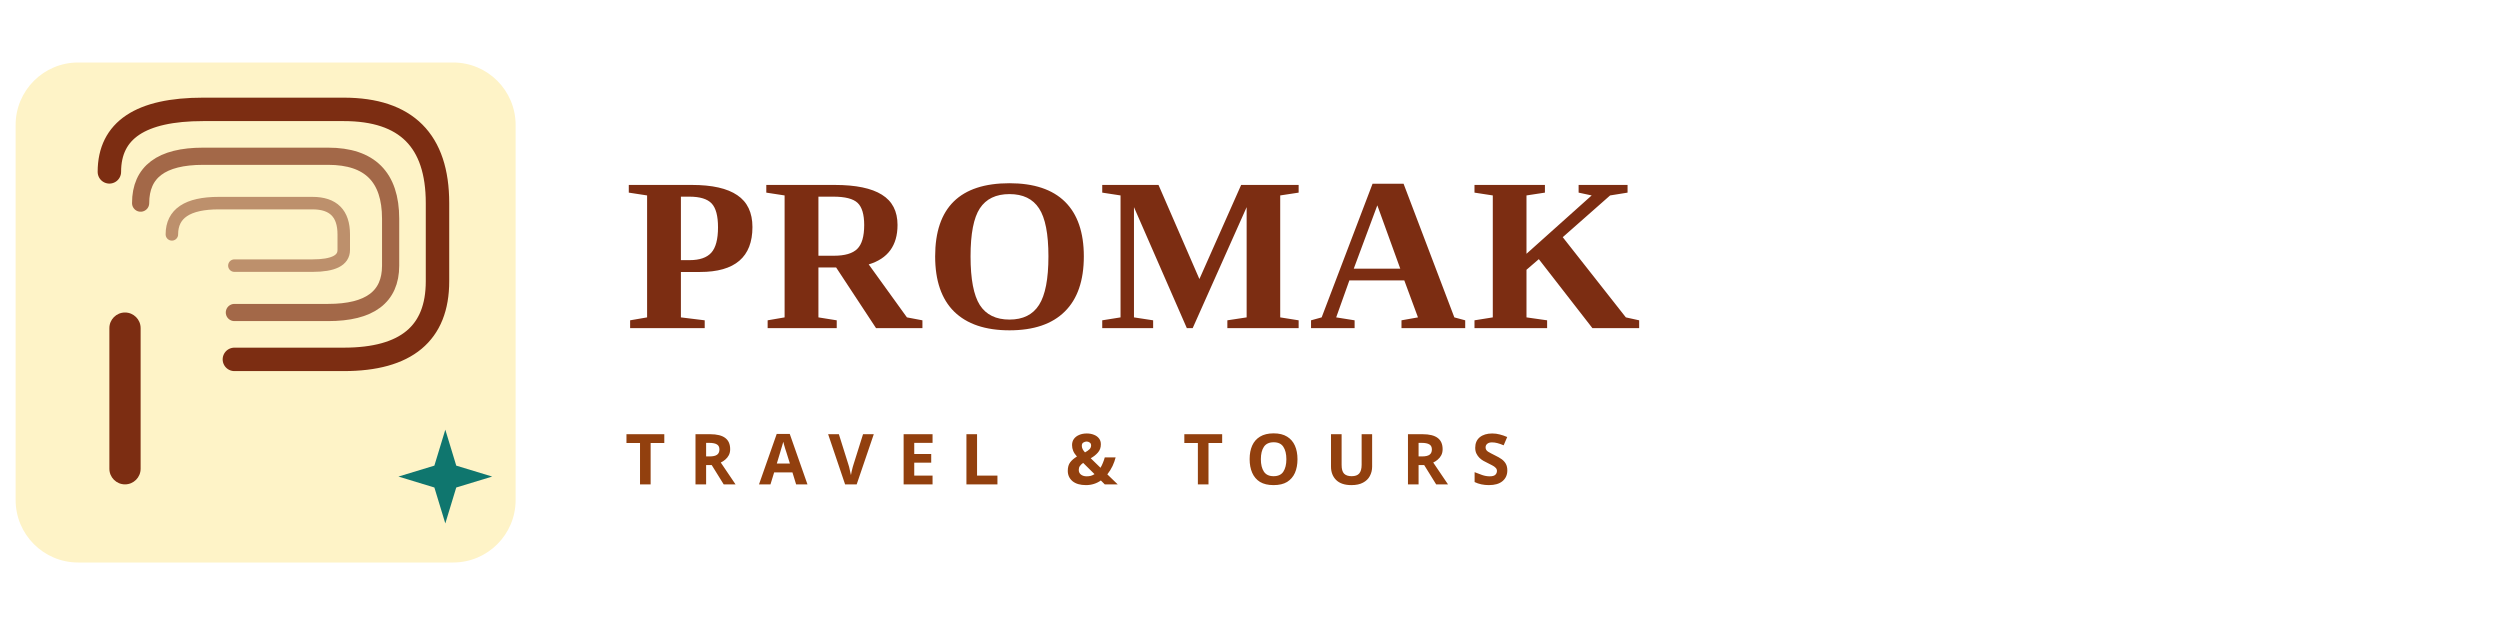
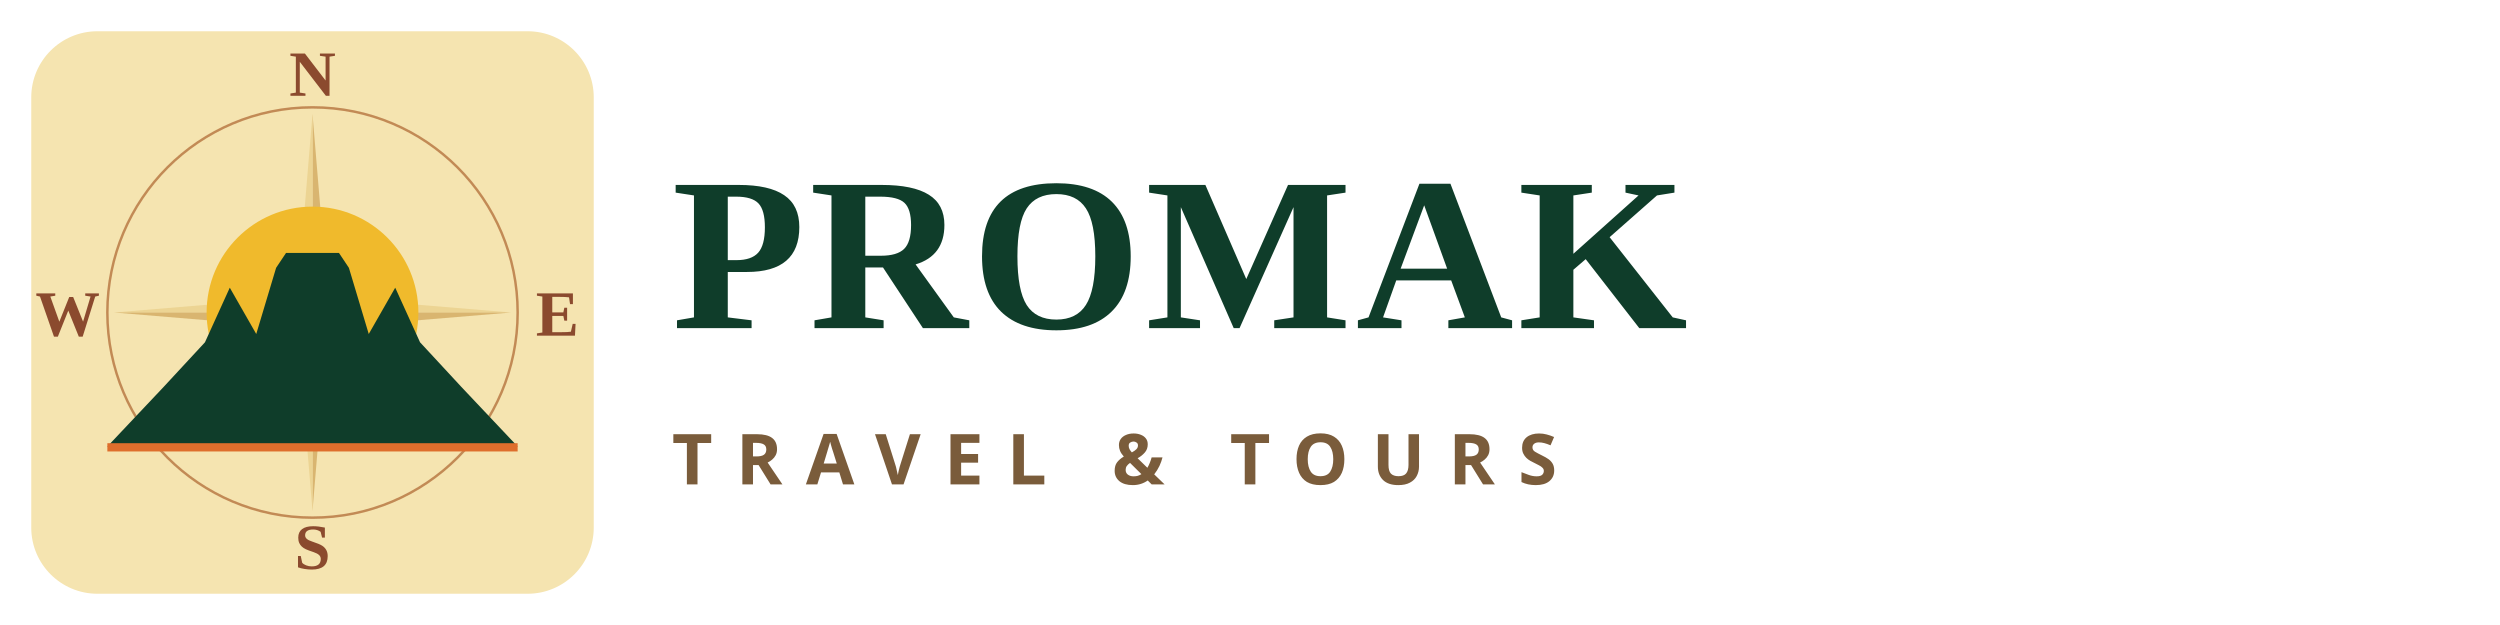
<svg xmlns="http://www.w3.org/2000/svg" viewBox="0 0 320 80" fill="none">
-   <rect x="2" y="8" width="64" height="64" rx="8" fill="#FEF3C7" />
-   <g stroke="#7C2D12" fill="none" stroke-linecap="round">
-     <path d="M 14 22 Q 14 14, 26 14 L 44 14 Q 56 14, 56 26 L 56 36 Q 56 46, 44 46 L 30 46" stroke-width="3" />
-     <path d="M 18 26 Q 18 20, 26 20 L 42 20 Q 50 20, 50 28 L 50 34 Q 50 40, 42 40 L 30 40" stroke-width="2.2" opacity="0.7" />
-     <path d="M 22 30 Q 22 26, 28 26 L 40 26 Q 44 26, 44 30 L 44 32 Q 44 34, 40 34 L 30 34" stroke-width="1.6" opacity="0.5" />
-   </g>
-   <rect x="14" y="40" width="4" height="22" rx="2" fill="#7C2D12" />
-   <g transform="translate(57, 61)">
-     <path d="M 0 -6 L 1.4 -1.4 L 6 0 L 1.4 1.4 L 0 6 L -1.4 1.4 L -6 0 L -1.4 -1.4 Z" fill="#0F766E" />
-   </g>
-   <text x="80" y="42" font-family="Georgia,'Times New Roman',serif" font-size="28" font-weight="700" fill="#7C2D12" letter-spacing="0.5">PROMAK</text>
-   <text x="80" y="62" font-family="system-ui,sans-serif" font-size="9" font-weight="600" fill="#92400E" letter-spacing="3">TRAVEL  &amp;  TOURS</text>
+   <svg x="4" y="4" width="72" height="72" viewBox="0 0 680 680" overflow="visible">
+     <rect x="0" y="0" width="680" height="680" rx="80" fill="#F5E4B0" />
+     <circle cx="340" cy="340" r="248" stroke="#C28A55" stroke-width="3" fill="none" />
+     <polygon points="340,100 360,340 340,580" fill="#D9B570" />
+     <polygon points="340,100 320,340 340,580" fill="#ECD493" />
+     <polygon points="100,340 340,320 580,340" fill="#ECD493" />
+     <polygon points="100,340 340,360 580,340" fill="#D9B570" />
+     <circle cx="340" cy="340" r="128" fill="#F0BA2C" />
+     <path d="M 92 502 L 160 430 L 210 376 L 240 310 L 272 366 L 296 286 L 308 268 L 372 268 L 384 286 L 408 366 L 440 310 L 470 376 L 520 430 L 588 502 Z" fill="#0F3D2A" />
+     <rect x="92" y="498" width="496" height="10" fill="#DE6E2C" />
+     <text x="340" y="78" text-anchor="middle" fill="#8B4A2E" font-family="Georgia, 'Times New Roman', serif" font-size="78" font-weight="700">N</text>
+     <text x="340" y="650" text-anchor="middle" fill="#8B4A2E" font-family="Georgia, 'Times New Roman', serif" font-size="78" font-weight="700">S</text>
+     <text x="44" y="368" text-anchor="middle" fill="#8B4A2E" font-family="Georgia, 'Times New Roman', serif" font-size="78" font-weight="700">W</text>
+     <text x="636" y="368" text-anchor="middle" fill="#8B4A2E" font-family="Georgia, 'Times New Roman', serif" font-size="78" font-weight="700">E</text>
+   </svg>
+   <text x="86" y="42" font-family="Georgia,'Times New Roman',serif" font-size="28" font-weight="700" fill="#0F3D2A" letter-spacing="0.5">PROMAK</text>
+   <text x="86" y="62" font-family="system-ui,sans-serif" font-size="9" font-weight="600" fill="#7A5C3B" letter-spacing="3">TRAVEL  &amp;  TOURS</text>
</svg>
